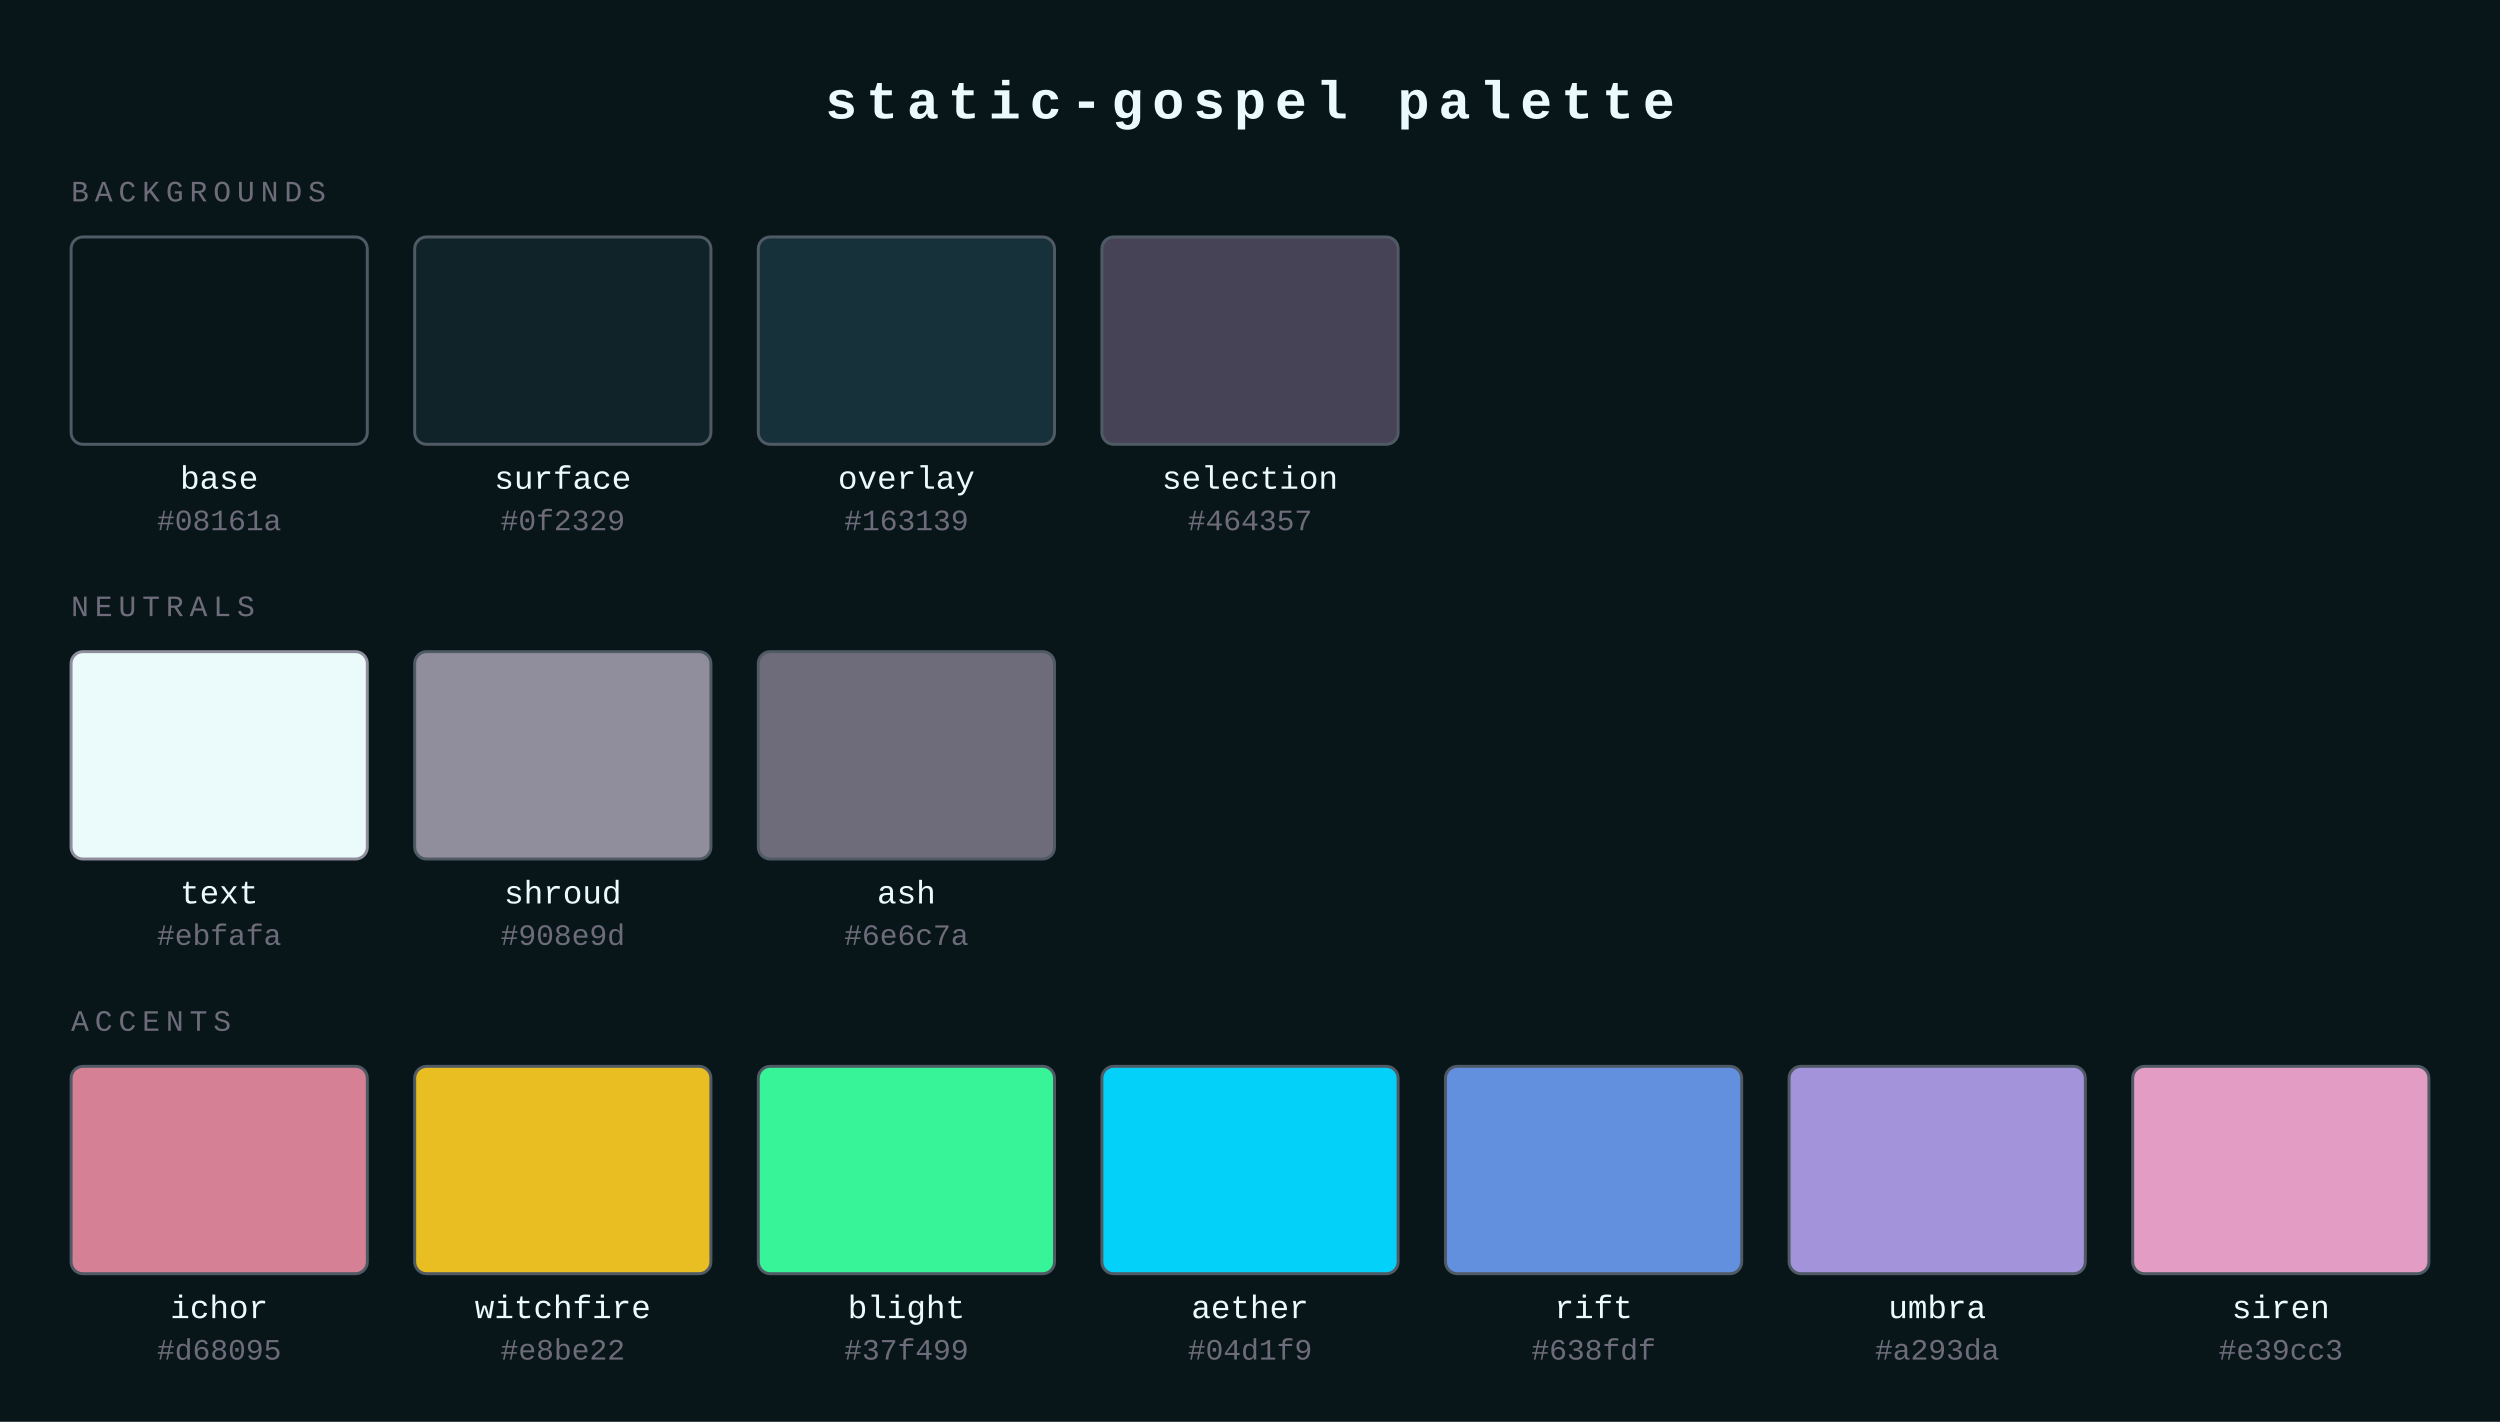
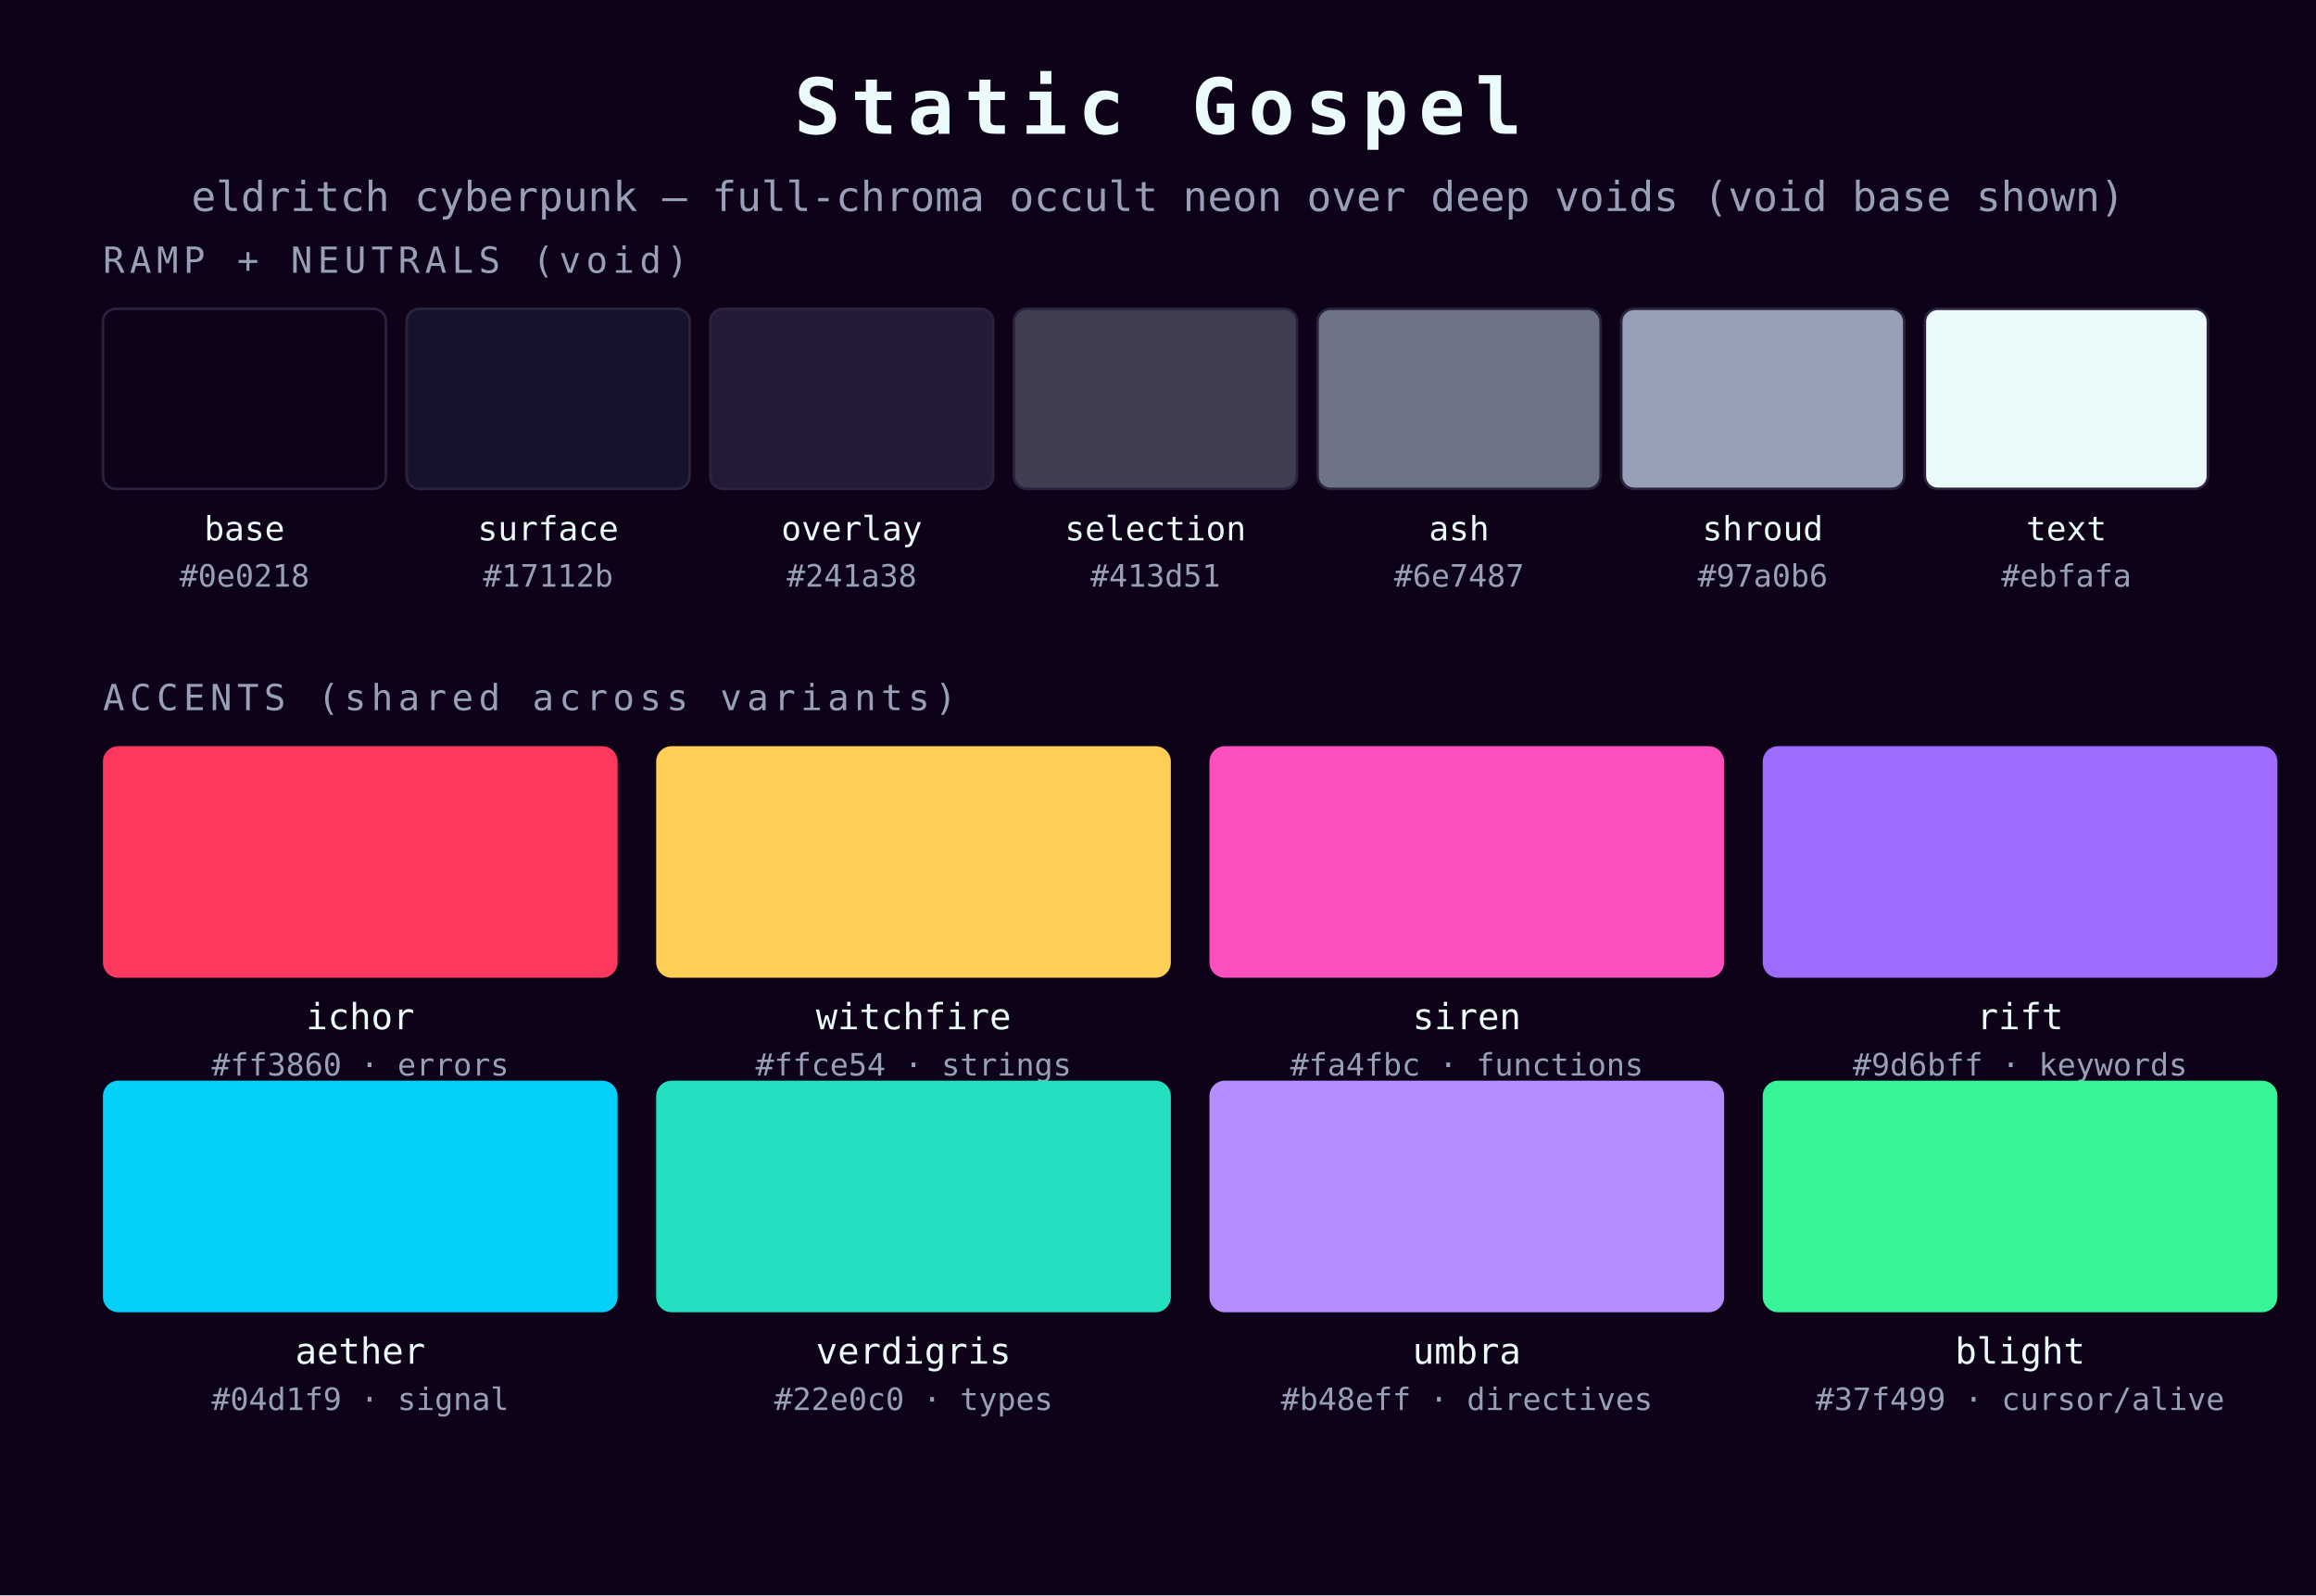
- <svg xmlns="http://www.w3.org/2000/svg" width="844" height="480" viewBox="0 0 844 480">
-   <rect width="844" height="480" fill="#08161a" />
-   <text x="422" y="40" text-anchor="middle" font-family="'Courier New', monospace" font-size="18" fill="#ebfafa" font-weight="bold" letter-spacing="3">static-gospel palette</text>
-   <text x="24" y="68" font-family="'Courier New', monospace" font-size="10" fill="#6e6c7a" letter-spacing="2">BACKGROUNDS</text>
-   <rect x="24" y="80" width="100" height="70" rx="4" fill="#08161a" stroke="#505a64" stroke-width="1" />
-   <text x="74" y="165" text-anchor="middle" font-family="'Courier New', monospace" font-size="11" fill="#ebfafa">base</text>
-   <text x="74" y="179" text-anchor="middle" font-family="'Courier New', monospace" font-size="10" fill="#6e6c7a">#08161a</text>
-   <rect x="140" y="80" width="100" height="70" rx="4" fill="#0f2329" stroke="#505a64" stroke-width="1" />
-   <text x="190" y="165" text-anchor="middle" font-family="'Courier New', monospace" font-size="11" fill="#ebfafa">surface</text>
-   <text x="190" y="179" text-anchor="middle" font-family="'Courier New', monospace" font-size="10" fill="#6e6c7a">#0f2329</text>
-   <rect x="256" y="80" width="100" height="70" rx="4" fill="#163139" stroke="#505a64" stroke-width="1" />
-   <text x="306" y="165" text-anchor="middle" font-family="'Courier New', monospace" font-size="11" fill="#ebfafa">overlay</text>
-   <text x="306" y="179" text-anchor="middle" font-family="'Courier New', monospace" font-size="10" fill="#6e6c7a">#163139</text>
-   <rect x="372" y="80" width="100" height="70" rx="4" fill="#464357" stroke="#505a64" stroke-width="1" />
-   <text x="422" y="165" text-anchor="middle" font-family="'Courier New', monospace" font-size="11" fill="#ebfafa">selection</text>
-   <text x="422" y="179" text-anchor="middle" font-family="'Courier New', monospace" font-size="10" fill="#6e6c7a">#464357</text>
-   <text x="24" y="208" font-family="'Courier New', monospace" font-size="10" fill="#6e6c7a" letter-spacing="2">NEUTRALS</text>
-   <rect x="24" y="220" width="100" height="70" rx="4" fill="#ebfafa" stroke="#908e9d" stroke-width="1" />
-   <text x="74" y="305" text-anchor="middle" font-family="'Courier New', monospace" font-size="11" fill="#ebfafa">text</text>
-   <text x="74" y="319" text-anchor="middle" font-family="'Courier New', monospace" font-size="10" fill="#6e6c7a">#ebfafa</text>
-   <rect x="140" y="220" width="100" height="70" rx="4" fill="#908e9d" stroke="#505a64" stroke-width="1" />
-   <text x="190" y="305" text-anchor="middle" font-family="'Courier New', monospace" font-size="11" fill="#ebfafa">shroud</text>
-   <text x="190" y="319" text-anchor="middle" font-family="'Courier New', monospace" font-size="10" fill="#6e6c7a">#908e9d</text>
-   <rect x="256" y="220" width="100" height="70" rx="4" fill="#6e6c7a" stroke="#505a64" stroke-width="1" />
-   <text x="306" y="305" text-anchor="middle" font-family="'Courier New', monospace" font-size="11" fill="#ebfafa">ash</text>
-   <text x="306" y="319" text-anchor="middle" font-family="'Courier New', monospace" font-size="10" fill="#6e6c7a">#6e6c7a</text>
-   <text x="24" y="348" font-family="'Courier New', monospace" font-size="10" fill="#6e6c7a" letter-spacing="2">ACCENTS</text>
-   <rect x="24" y="360" width="100" height="70" rx="4" fill="#d68095" stroke="#505a64" stroke-width="1" />
-   <text x="74" y="445" text-anchor="middle" font-family="'Courier New', monospace" font-size="11" fill="#ebfafa">ichor</text>
-   <text x="74" y="459" text-anchor="middle" font-family="'Courier New', monospace" font-size="10" fill="#6e6c7a">#d68095</text>
-   <rect x="140" y="360" width="100" height="70" rx="4" fill="#e8be22" stroke="#505a64" stroke-width="1" />
-   <text x="190" y="445" text-anchor="middle" font-family="'Courier New', monospace" font-size="11" fill="#ebfafa">witchfire</text>
-   <text x="190" y="459" text-anchor="middle" font-family="'Courier New', monospace" font-size="10" fill="#6e6c7a">#e8be22</text>
-   <rect x="256" y="360" width="100" height="70" rx="4" fill="#37f499" stroke="#505a64" stroke-width="1" />
-   <text x="306" y="445" text-anchor="middle" font-family="'Courier New', monospace" font-size="11" fill="#ebfafa">blight</text>
-   <text x="306" y="459" text-anchor="middle" font-family="'Courier New', monospace" font-size="10" fill="#6e6c7a">#37f499</text>
-   <rect x="372" y="360" width="100" height="70" rx="4" fill="#04d1f9" stroke="#505a64" stroke-width="1" />
-   <text x="422" y="445" text-anchor="middle" font-family="'Courier New', monospace" font-size="11" fill="#ebfafa">aether</text>
-   <text x="422" y="459" text-anchor="middle" font-family="'Courier New', monospace" font-size="10" fill="#6e6c7a">#04d1f9</text>
-   <rect x="488" y="360" width="100" height="70" rx="4" fill="#638fdf" stroke="#505a64" stroke-width="1" />
-   <text x="538" y="445" text-anchor="middle" font-family="'Courier New', monospace" font-size="11" fill="#ebfafa">rift</text>
-   <text x="538" y="459" text-anchor="middle" font-family="'Courier New', monospace" font-size="10" fill="#6e6c7a">#638fdf</text>
-   <rect x="604" y="360" width="100" height="70" rx="4" fill="#a293da" stroke="#505a64" stroke-width="1" />
-   <text x="654" y="445" text-anchor="middle" font-family="'Courier New', monospace" font-size="11" fill="#ebfafa">umbra</text>
-   <text x="654" y="459" text-anchor="middle" font-family="'Courier New', monospace" font-size="10" fill="#6e6c7a">#a293da</text>
-   <rect x="720" y="360" width="100" height="70" rx="4" fill="#e39cc3" stroke="#505a64" stroke-width="1" />
-   <text x="770" y="445" text-anchor="middle" font-family="'Courier New', monospace" font-size="11" fill="#ebfafa">siren</text>
-   <text x="770" y="459" text-anchor="middle" font-family="'Courier New', monospace" font-size="10" fill="#6e6c7a">#e39cc3</text>
+ <svg xmlns="http://www.w3.org/2000/svg" width="900" height="620" viewBox="0 0 900 620" font-family="JetBrains Mono, DejaVu Sans Mono, monospace">
+   <rect width="900" height="620" fill="#0e0218" />
+   <text x="450.0" y="52" fill="#ebfafa" font-size="30" text-anchor="middle" letter-spacing="4" font-weight="bold">Static Gospel</text>
+   <text x="450.0" y="82" fill="#97a0b6" font-size="16" text-anchor="middle">eldritch cyberpunk — full-chroma occult neon over deep voids (void base shown)</text>
+   <text x="40" y="106" fill="#97a0b6" font-size="14" letter-spacing="2">RAMP + NEUTRALS (void)</text>
+   <rect x="40" y="120" width="110" height="70" rx="5" fill="#0e0218" stroke="#2a2340" stroke-width="1" />
+   <text x="95.0" y="210" fill="#ebfafa" font-size="13" text-anchor="middle">base</text>
+   <text x="95.0" y="228" fill="#97a0b6" font-size="12" text-anchor="middle">#0e0218</text>
+   <rect x="158" y="120" width="110" height="70" rx="5" fill="#17112b" stroke="#2a2340" stroke-width="1" />
+   <text x="213.0" y="210" fill="#ebfafa" font-size="13" text-anchor="middle">surface</text>
+   <text x="213.0" y="228" fill="#97a0b6" font-size="12" text-anchor="middle">#17112b</text>
+   <rect x="276" y="120" width="110" height="70" rx="5" fill="#241a38" stroke="#2a2340" stroke-width="1" />
+   <text x="331.0" y="210" fill="#ebfafa" font-size="13" text-anchor="middle">overlay</text>
+   <text x="331.0" y="228" fill="#97a0b6" font-size="12" text-anchor="middle">#241a38</text>
+   <rect x="394" y="120" width="110" height="70" rx="5" fill="#413d51" stroke="#2a2340" stroke-width="1" />
+   <text x="449.0" y="210" fill="#ebfafa" font-size="13" text-anchor="middle">selection</text>
+   <text x="449.0" y="228" fill="#97a0b6" font-size="12" text-anchor="middle">#413d51</text>
+   <rect x="512" y="120" width="110" height="70" rx="5" fill="#6e7487" stroke="#2a2340" stroke-width="1" />
+   <text x="567.0" y="210" fill="#ebfafa" font-size="13" text-anchor="middle">ash</text>
+   <text x="567.0" y="228" fill="#97a0b6" font-size="12" text-anchor="middle">#6e7487</text>
+   <rect x="630" y="120" width="110" height="70" rx="5" fill="#97a0b6" stroke="#2a2340" stroke-width="1" />
+   <text x="685.0" y="210" fill="#ebfafa" font-size="13" text-anchor="middle">shroud</text>
+   <text x="685.0" y="228" fill="#97a0b6" font-size="12" text-anchor="middle">#97a0b6</text>
+   <rect x="748" y="120" width="110" height="70" rx="5" fill="#ebfafa" stroke="#2a2340" stroke-width="1" />
+   <text x="803.0" y="210" fill="#ebfafa" font-size="13" text-anchor="middle">text</text>
+   <text x="803.0" y="228" fill="#97a0b6" font-size="12" text-anchor="middle">#ebfafa</text>
+   <text x="40" y="276" fill="#97a0b6" font-size="14" letter-spacing="2">ACCENTS (shared across variants)</text>
+   <rect x="40" y="290" width="200" height="90" rx="6" fill="#ff3860" />
+   <text x="140.0" y="400" fill="#ebfafa" font-size="14" text-anchor="middle">ichor</text>
+   <text x="140.0" y="418" fill="#97a0b6" font-size="12" text-anchor="middle">#ff3860 · errors</text>
+   <rect x="255" y="290" width="200" height="90" rx="6" fill="#ffce54" />
+   <text x="355.0" y="400" fill="#ebfafa" font-size="14" text-anchor="middle">witchfire</text>
+   <text x="355.0" y="418" fill="#97a0b6" font-size="12" text-anchor="middle">#ffce54 · strings</text>
+   <rect x="470" y="290" width="200" height="90" rx="6" fill="#fa4fbc" />
+   <text x="570.0" y="400" fill="#ebfafa" font-size="14" text-anchor="middle">siren</text>
+   <text x="570.0" y="418" fill="#97a0b6" font-size="12" text-anchor="middle">#fa4fbc · functions</text>
+   <rect x="685" y="290" width="200" height="90" rx="6" fill="#9d6bff" />
+   <text x="785.0" y="400" fill="#ebfafa" font-size="14" text-anchor="middle">rift</text>
+   <text x="785.0" y="418" fill="#97a0b6" font-size="12" text-anchor="middle">#9d6bff · keywords</text>
+   <rect x="40" y="420" width="200" height="90" rx="6" fill="#04d1f9" />
+   <text x="140.0" y="530" fill="#ebfafa" font-size="14" text-anchor="middle">aether</text>
+   <text x="140.0" y="548" fill="#97a0b6" font-size="12" text-anchor="middle">#04d1f9 · signal</text>
+   <rect x="255" y="420" width="200" height="90" rx="6" fill="#22e0c0" />
+   <text x="355.0" y="530" fill="#ebfafa" font-size="14" text-anchor="middle">verdigris</text>
+   <text x="355.0" y="548" fill="#97a0b6" font-size="12" text-anchor="middle">#22e0c0 · types</text>
+   <rect x="470" y="420" width="200" height="90" rx="6" fill="#b48eff" />
+   <text x="570.0" y="530" fill="#ebfafa" font-size="14" text-anchor="middle">umbra</text>
+   <text x="570.0" y="548" fill="#97a0b6" font-size="12" text-anchor="middle">#b48eff · directives</text>
+   <rect x="685" y="420" width="200" height="90" rx="6" fill="#37f499" />
+   <text x="785.0" y="530" fill="#ebfafa" font-size="14" text-anchor="middle">blight</text>
+   <text x="785.0" y="548" fill="#97a0b6" font-size="12" text-anchor="middle">#37f499 · cursor/alive</text>
</svg>
